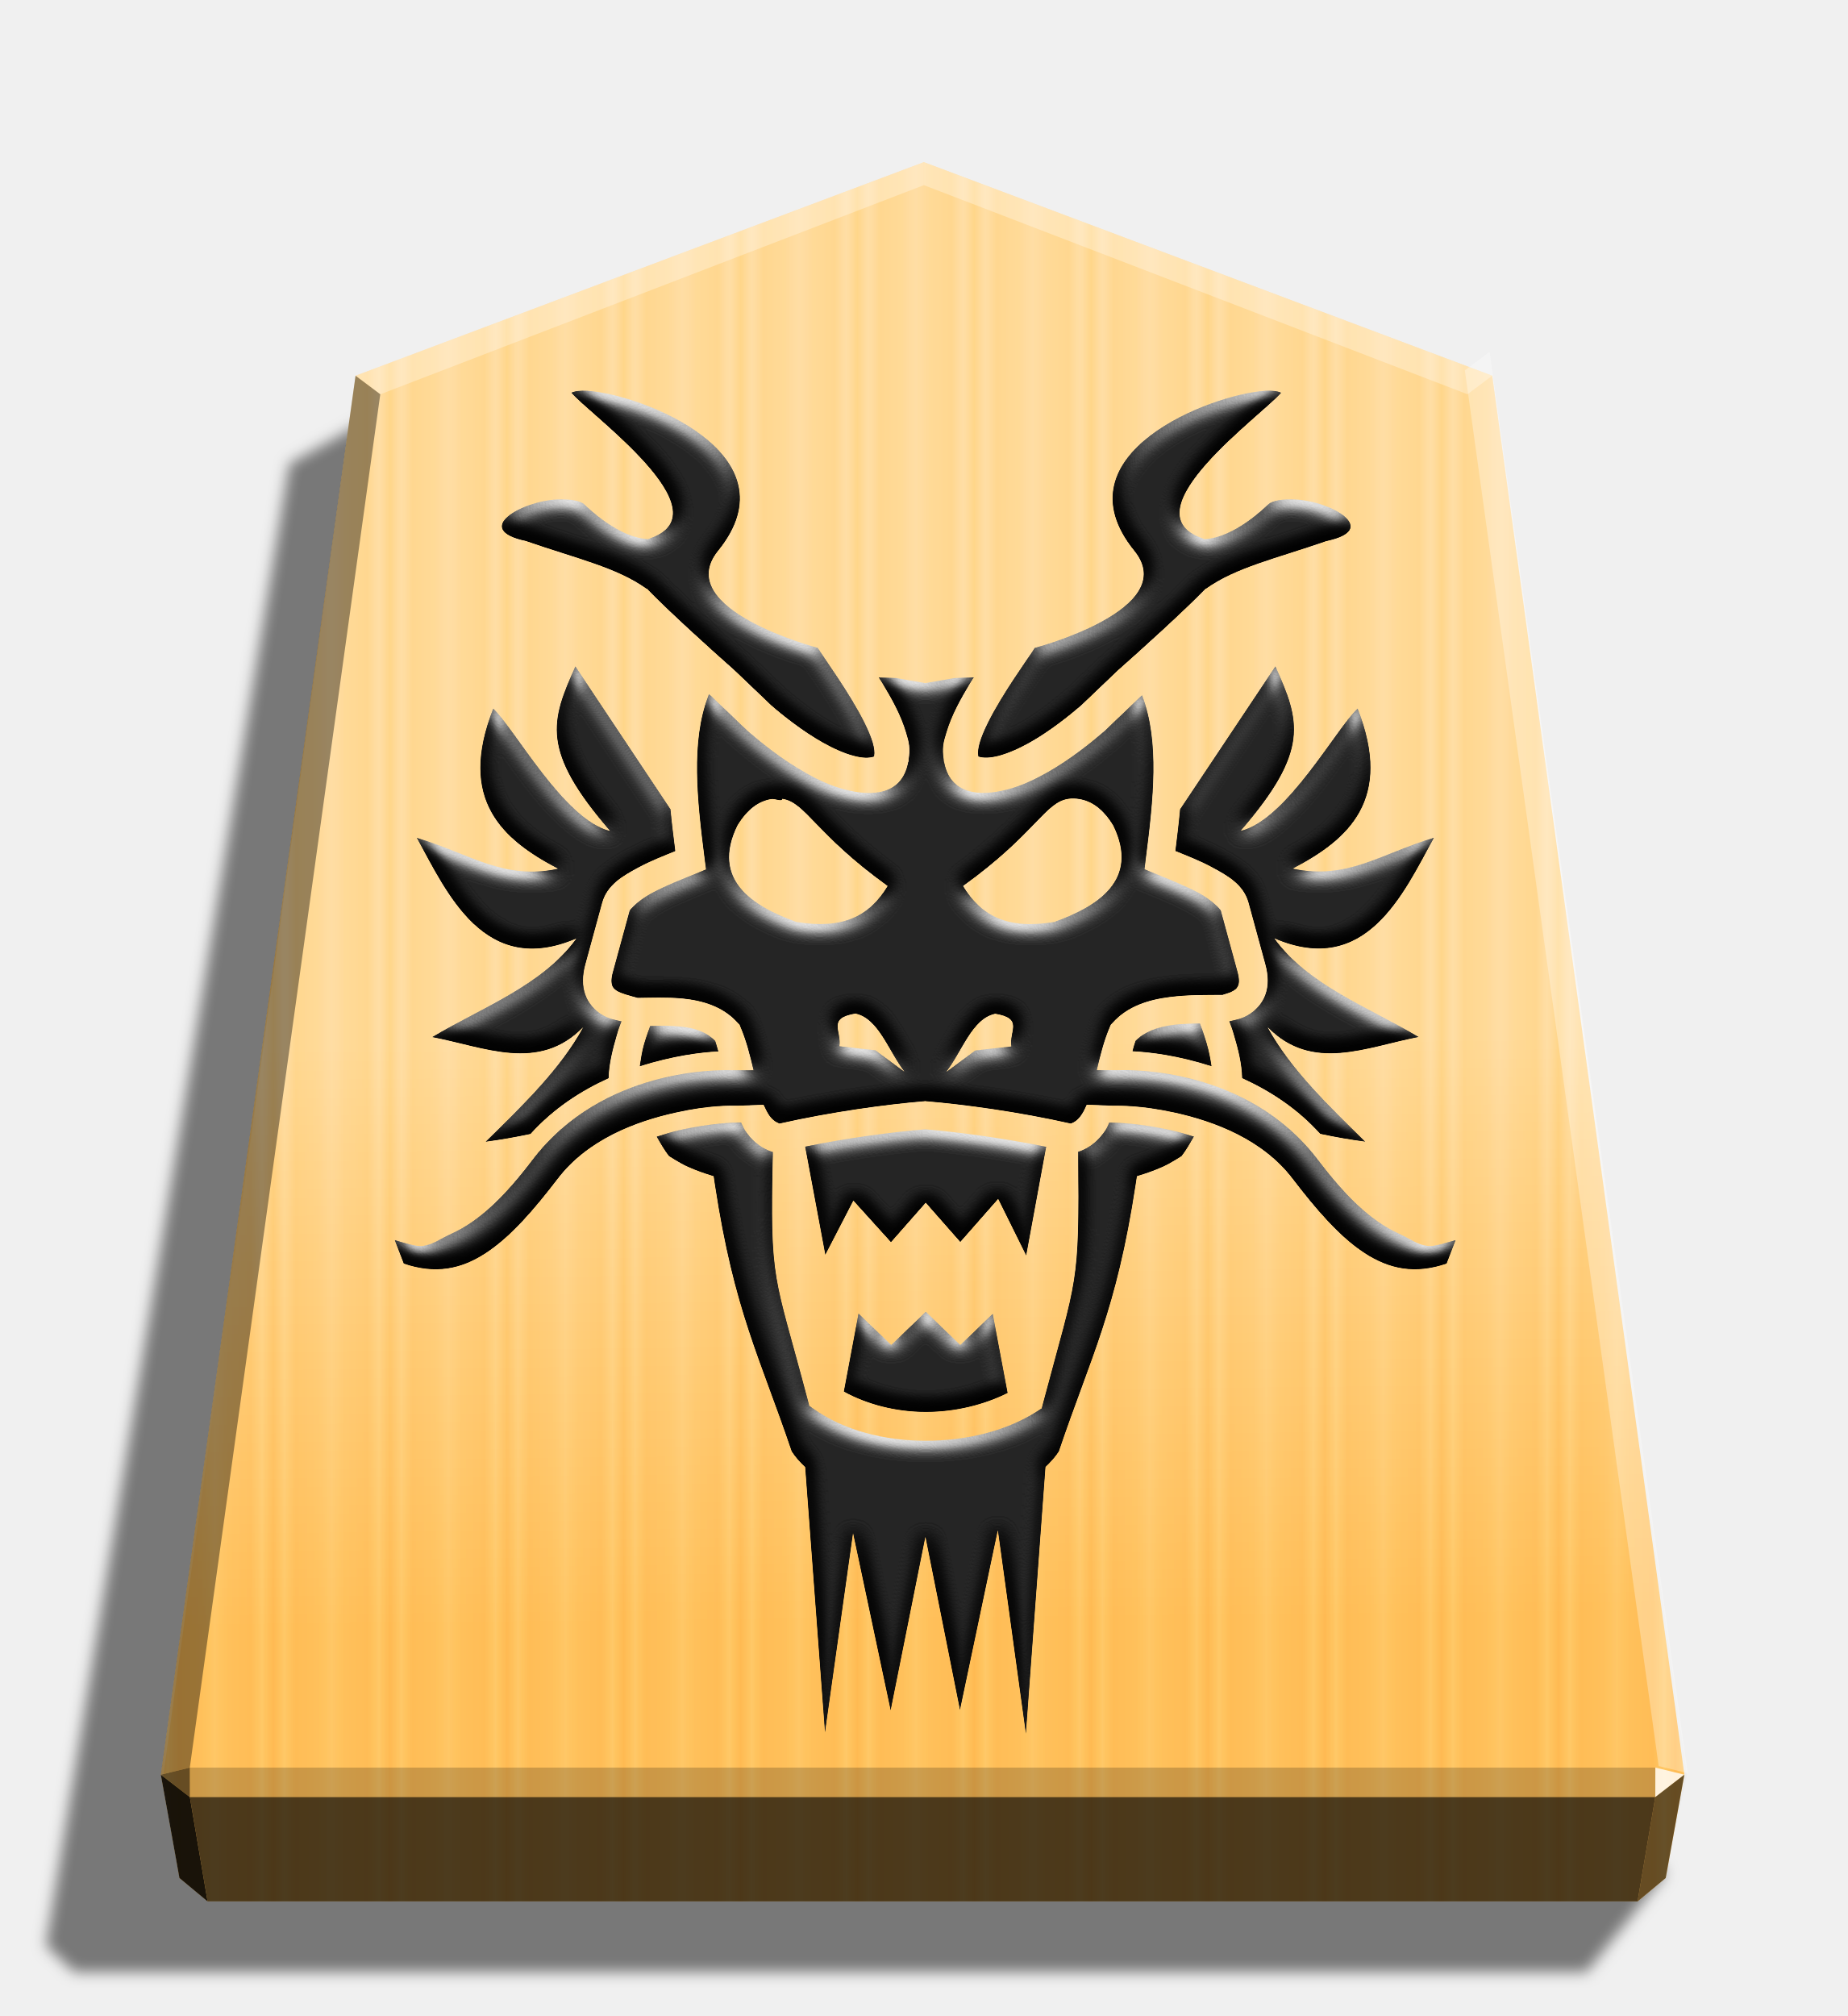
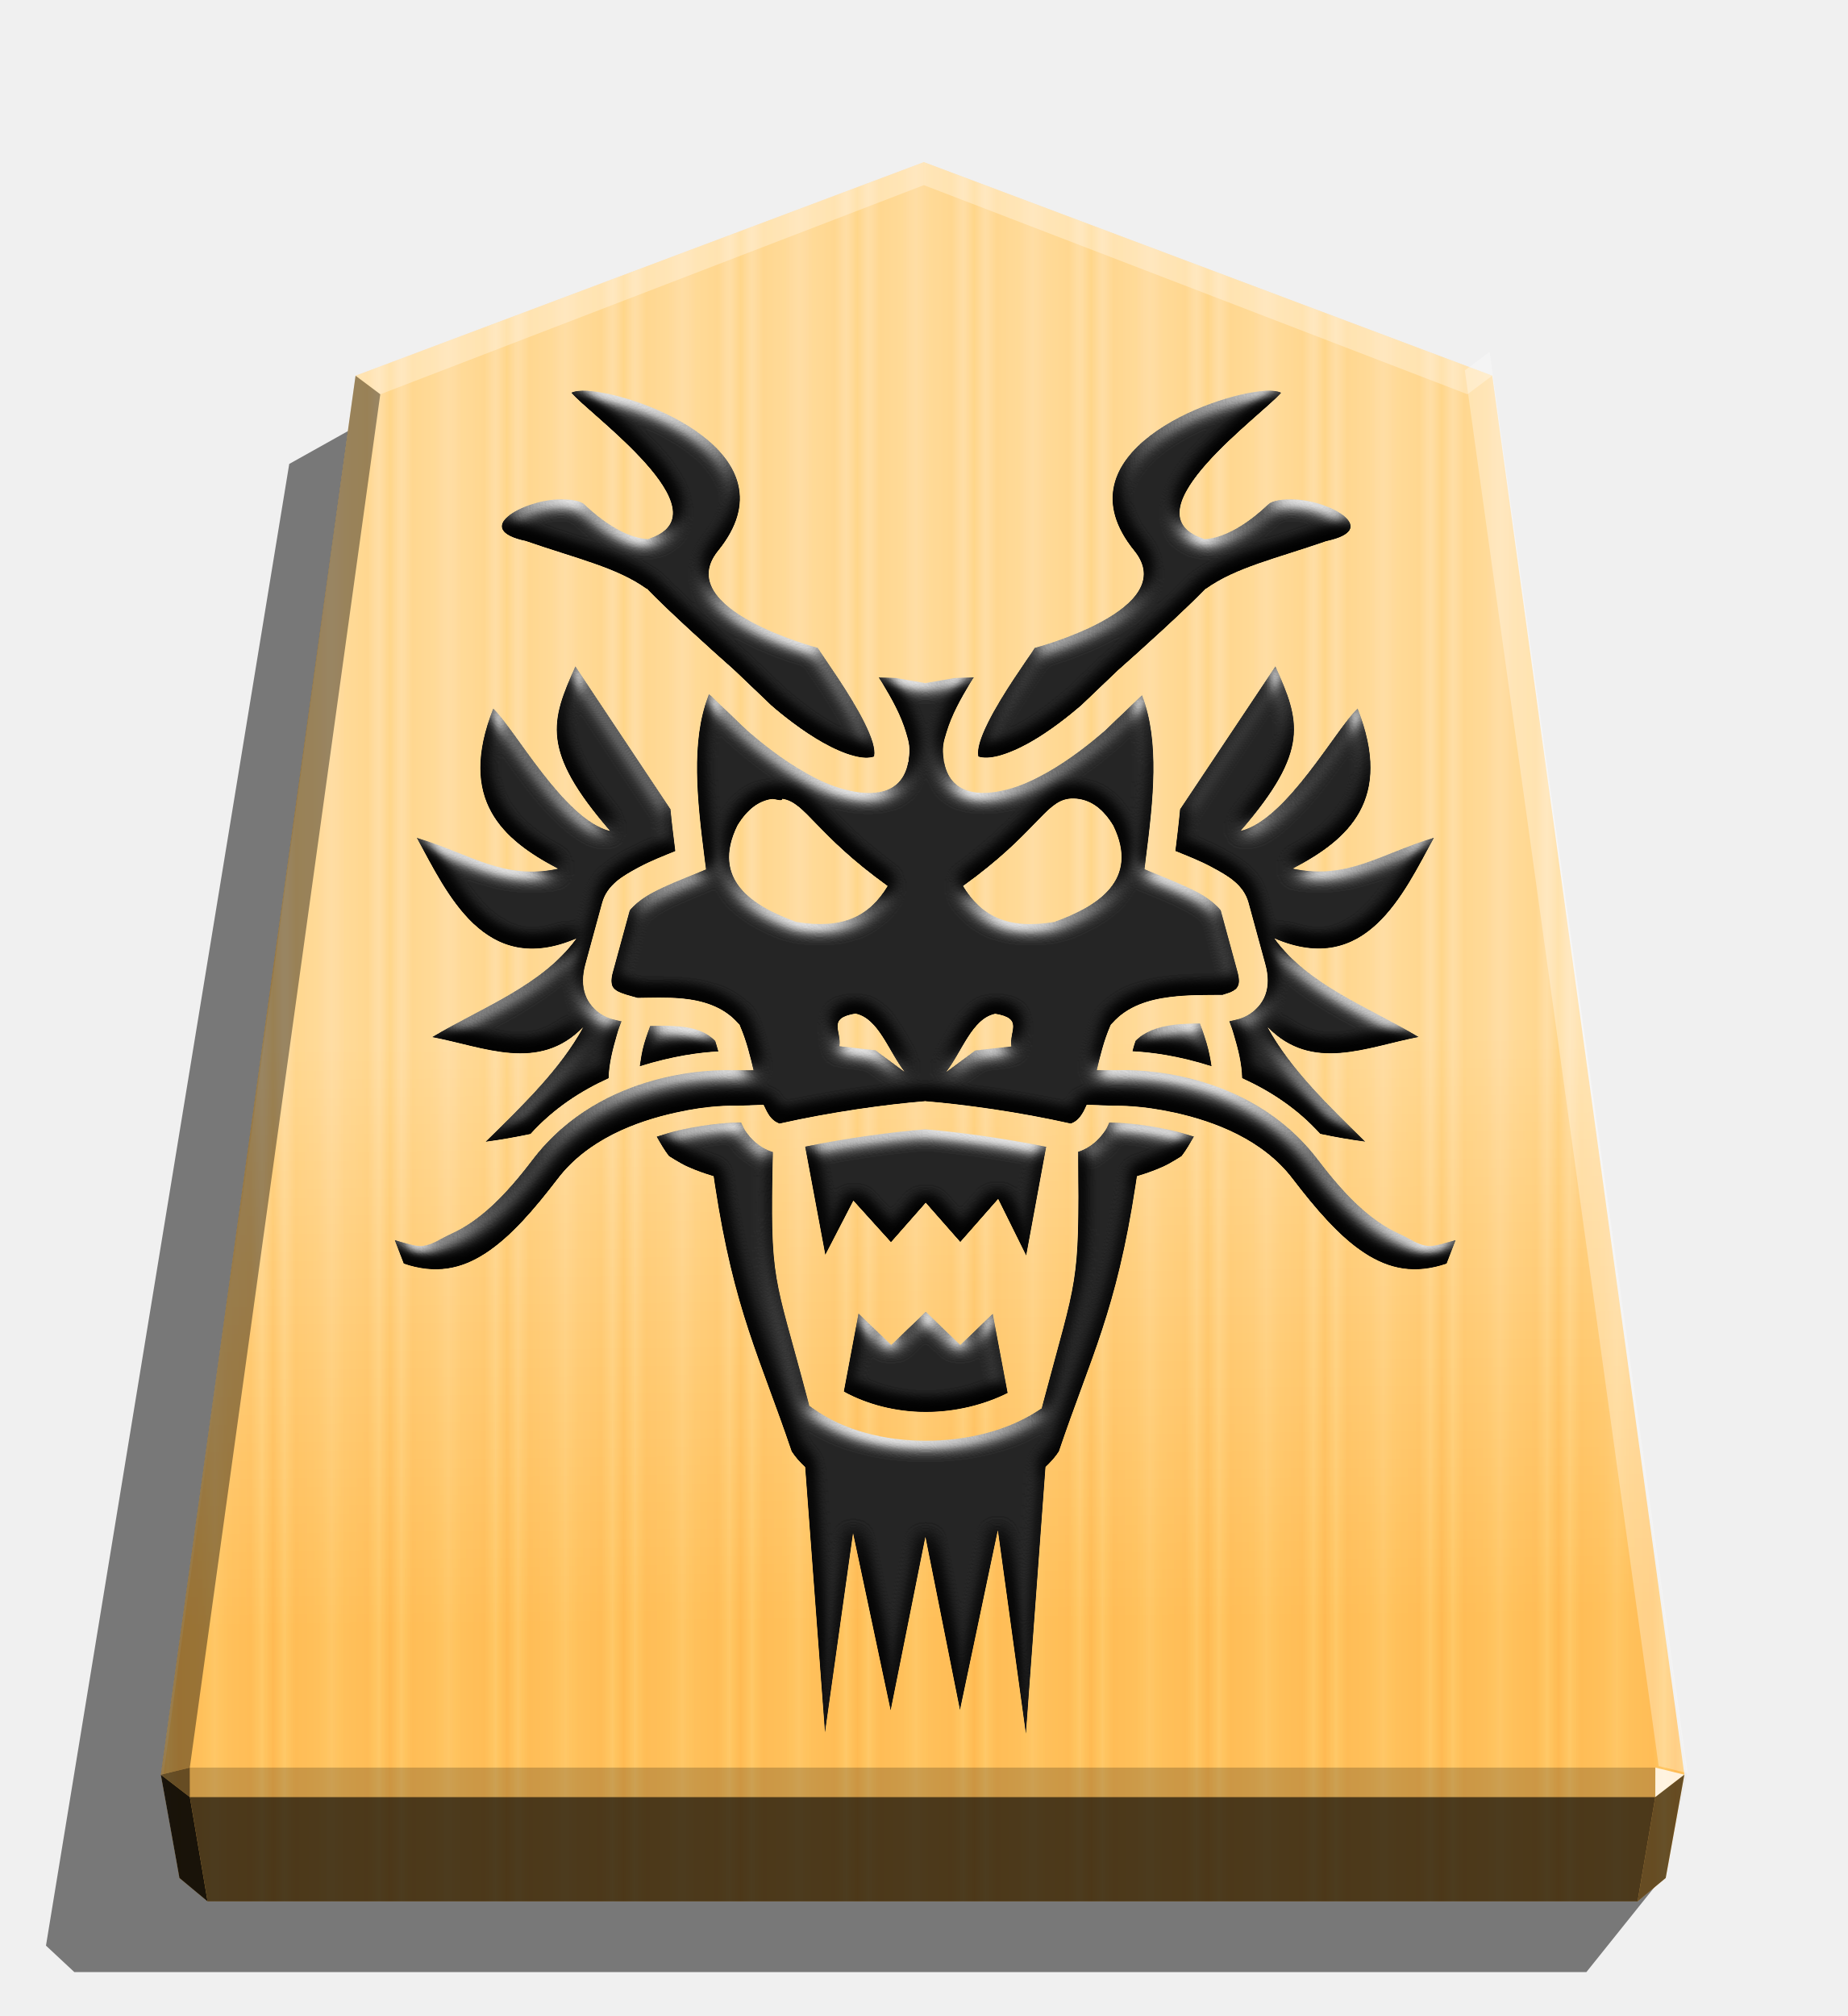
<svg xmlns="http://www.w3.org/2000/svg" width="498.898" height="544.252" viewBox="0 0 1320 1440">
  <defs>
-     <linearGradient id="0_DRAGON_svg__b" x1="236.943" x2="278.677" y1="670.458" y2="670.458" gradientUnits="userSpaceOnUse" spreadMethod="reflect">
+     <linearGradient id="0_DRAGON_svg__a" x1="236.943" x2="278.677" y1="670.458" y2="670.458" gradientUnits="userSpaceOnUse" spreadMethod="reflect">
      <stop offset="0" stop-color="#ffd285" />
      <stop offset=".232" stop-color="#ffcd79" />
      <stop offset=".616" stop-color="#ffca73" />
      <stop offset=".808" stop-color="#ffd386" />
      <stop offset="1" stop-color="#ffc86e" />
    </linearGradient>
-     <linearGradient id="0_DRAGON_svg__c" x1="660" x2="670.254" y1="115.844" y2="1157.469" gradientUnits="userSpaceOnUse">
+     <linearGradient id="0_DRAGON_svg__b" x1="660" x2="670.254" y1="115.844" y2="1157.469" gradientUnits="userSpaceOnUse">
      <stop offset=".604" stop-color="#fff" />
      <stop offset="1" />
    </linearGradient>
-     <filter id="0_DRAGON_svg__a" width="1.02" height="1.021" x="-.01" y="-.011" color-interpolation-filters="sRGB">
-       <feGaussianBlur stdDeviation="2.441" />
-     </filter>
-     <filter id="0_DRAGON_svg__d" width="1.076" height="1.06" x="-.038" y="-.03" color-interpolation-filters="sRGB">
+     <filter id="0_DRAGON_svg__c" width="1.076" height="1.06" x="-.038" y="-.03" color-interpolation-filters="sRGB">
      <feGaussianBlur in="SourceGraphic" result="blur" stdDeviation="6" />
      <feDiffuseLighting in="blur" lighting-color="#fff" result="diffuse" surfaceScale="4">
        <feDistantLight azimuth="235" elevation="45" />
      </feDiffuseLighting>
      <feSpecularLighting in="blur" lighting-color="#fff" result="specular" specularExponent="25" surfaceScale="4">
        <feDistantLight azimuth="280" elevation="45" />
      </feSpecularLighting>
      <feComposite in="diffuse" in2="SourceGraphic" k1="1.4" operator="arithmetic" result="lit" />
      <feComposite in="lit" in2="specular" k2="1" k3="1" operator="arithmetic" result="shaded" />
      <feComposite in="shaded" in2="SourceGraphic" operator="in" />
    </filter>
  </defs>
-   <path d="m-2765.718 268.206 28.198 35.189h538.751l10.087-9.413-86.673-527.828-31.462-17.601z" filter="url(#0_DRAGON_svg__a)" opacity=".5" transform="matrix(-2.0051 0 0 2.0051 -4355.682 800.271)" />
-   <path fill="url(#0_DRAGON_svg__b)" d="M660 115.844 254.043 268.378l-139.111 999.236 13.312 73.804 20.099 16.718H1169.89l20.099-16.718 13.312-73.804-137.282-999.246z" />
-   <path fill="url(#0_DRAGON_svg__c)" d="M660 115.844 253.994 268.369l-137.243 999.246 11.442 73.812 20.099 16.719h1021.563l20.134-16.728 15.13-73.802-139.1-999.248z" opacity=".25" style="mix-blend-mode:overlay" />
+   <path d="m1189.86 1338.05-56.54 70.558H53.07l-20.226-18.874L206.632 331.386l63.085-35.291z" opacity=".5" />
+   <path fill="url(#0_DRAGON_svg__a)" d="M660 115.844 254.043 268.378l-139.111 999.236 13.312 73.804 20.099 16.718H1169.89l20.099-16.718 13.312-73.804-137.282-999.246z" />
+   <path fill="url(#0_DRAGON_svg__b)" d="M660 115.844 253.994 268.369l-137.243 999.246 11.442 73.812 20.099 16.719h1021.563l20.134-16.728 15.13-73.802-139.1-999.248z" opacity=".25" style="mix-blend-mode:overlay" />
  <path fill="#fff" d="m1182.559 1262.571-.043 21.064 20.75-16.013z" opacity=".8" />
  <path d="m1203.266 1267.622-20.75 16.013-12.661 74.512 20.099-16.719z" opacity=".6" />
  <g fill="#fff">
    <path d="m254.044 268.378 17.664 13.248 388.293-149.381v-16.402z" opacity=".3" />
    <path d="m1066.019 268.368-17.664 13.248L660 132.246v-16.402z" opacity=".3" />
    <path d="m1064.146 251.267-17.664 13.248 138.452 996.966 20.707 5.052z" opacity=".3" />
  </g>
  <path d="m253.994 268.369 17.664 13.248-136.07 980.953-20.707 5.052z" opacity=".4" />
  <path d="m114.881 1267.622 20.75 16.013 12.661 74.512-20.099-16.719z" opacity=".9" />
  <path d="m135.588 1262.571.043 21.064-20.75-16.013z" opacity=".6" />
  <path d="M135.588 1262.571h1046.971l-.043 21.064H135.631z" opacity=".2" />
  <path d="m1182.516 1283.635-12.661 74.512H148.292l-12.661-74.512z" opacity=".7" />
-   <path fill="#020202" d="M419.773 279.106c-2.515-.148-4.77-.126-6.696.096-2.057.223-3.739.66-4.963 1.295 12.418 15.141 110.165 84.67 56.704 103.861-.66.223-.99.483-1.753.737-21.371-.94-43.204-22.632-45.566-24.78-3.132-2.957-10.673-3.826-19.243-3.564-25.754 1.092-61.593 21.493-22.42 29.754 35.696 12.42 64.727 18.768 86.02 34.044l.097-.193c15.194 15.763 46.864 44.402 62.678 58.349l26.423 25.215c8.011 6.946 22.11 18.255 36.983 26.619 7.608 4.26 15.286 7.643 21.811 9.33 6.49 1.752 11.009 1.752 14.648.533-.025-.074-.044-.178.097-.864.356-1.753.104-5.067-1.117-9.235-2.439-8.217-8.217-19.368-14.72-30.137-6.49-10.761-13.58-21.193-18.691-28.688-2.515-3.782-4.56-6.66-5.883-8.72 0 0-105.034-27.575-71.118-69.387 56.237-69.343-55.508-111.893-93.344-114.226zm483.872 0v.05c-37.835 2.286-149.585 44.887-93.354 114.229 33.91 41.813-71.119 69.38-71.119 69.38-1.295 2.159-3.347 5.064-5.887 8.72-5.073 7.48-12.233 17.911-18.695 28.688-6.49 10.76-12.273 21.923-14.699 30.136-1.219 4.044-1.448 7.485-1.117 9.235.14.686.12.762.096.864 3.652 1.168 8.217 1.092 14.666-.533 6.49-1.753 14.241-5.068 21.81-9.33 14.882-8.316 28.963-19.738 36.984-26.619l26.423-25.215c15.802-13.94 47.484-42.591 62.69-58.342l.095.192c21.313-15.285 50.324-21.633 86.02-34.044 39.165-8.217 3.347-28.662-22.42-29.754-8.523-.355-16.049.61-19.244 3.564-2.337 2.159-24.193 23.79-45.566 24.78-.61-.235-.99-.533-1.752-.737-53.458-19.194 44.298-88.706 56.704-103.86-1.22-.661-2.957-1.093-4.964-1.296-1.93-.222-4.173-.245-6.695-.097zm-492.6 196.826c-17.61 38.983-25.045 60.115 24.688 117.556-32.805-7.882-68.43-73.838-83.413-87.369-25.723 65.073 6.49 93.627 46.247 114.373-38.792 8.316-61.939-10.287-100.87-22.098 21.658 39.627 48.456 100.16 114.035 71.993-24.356 33.474-66.797 48.86-103.091 70.4 37.309 7.02 76.19 25.575 108.01-7.095-16.516 30.176-43.427 55.932-69.821 81.872 10.955-1.448 21.636-3.348 32.158-5.573 16.88-18.651 36.466-31.036 55.841-39.83.197-10.34 3.043-21.085 5.773-30.52 1.6-5.646 2.109-6.512 3.434-10.136-4.77-1.169-8.724-1.524-14.272-4.923-4.668-2.957-9.228-7.643-11.511-13.975-2.337-6.368-2.21-13.747-.05-21.806l11.968-43.838c3.564-13.055 14.86-19.382 26.18-25.462 8.926-4.78 17.948-8.217 26.133-11.565-1.22-9.941-2.515-19.903-3.434-29.897zm500.074 0L842.983 578.06c-.915 9.942-2.109 19.931-3.348 29.806 8.217 3.347 17.183 6.73 26.132 11.564 11.32 6.081 22.629 12.39 26.18 25.463l11.968 43.831c2.21 8.021 2.337 15.43 0 21.816-2.336 6.368-6.903 11.026-11.564 13.975-5.479 3.391-9.434 3.782-14.222 4.923 1.296 3.693 1.83 4.488 3.434 10.137 2.827 9.428 5.583 20.195 5.774 30.527 19.365 8.832 38.953 21.163 55.842 39.822a406 406 0 0 0 32.205 5.573c-26.393-25.94-53.356-51.698-69.87-81.872 31.823 32.706 70.753 14.196 108.056 7.092-36.296-21.547-78.787-36.927-103.139-70.4 65.58 28.171 92.36-32.366 114.036-71.993-38.93 11.799-62.03 30.372-100.82 22.088 39.784-20.736 71.972-49.295 46.247-114.375-14.981 13.533-50.658 79.521-83.464 87.369 49.736-57.445 42.309-78.583 24.69-117.555zm-215.247 7.881c-6.185.169-12.395.407-13.056.483-.138.017-.33-.05-.482-.05l-21.263 3.693-21.211-3.693c-.16-.012-.381.074-.534.05-.61-.083-6.185-.305-11.656-.432.864 1.448 1.524 2.286 2.439 3.782 7 11.606 13.482 23.155 17.203 35.827 1.93 6.513 3.259 10.785 1.6 20.008.064-.407.234-.66.305-1.092-.16 1.88-.33 2.159-.356 2.26.1-.482-.038-.711.048-1.092-4.043 24.374-25.767 25.528-45.18 20.411h-.096c-9.739-2.514-18.725-6.66-27.632-11.711-17.417-9.734-32.297-21.971-40.94-29.363l-.533-.432-26.18-25.027c-.483-.406-1.296-1.168-1.83-1.6-.075.193-.761 1.6-.761 1.753v.05c-12.233 32.31-7.808 73.52-2.439 115.532l.99 7.803-7.307 3.043c-9.334 3.825-21.425 8.516-31.153 13.741-9.738 5.139-15.801 11.78-16.116 12.827l-11.969 43.831c-1.448 5.139-.99 7.882-.482 9.538.584 1.524 1.447 2.464 3.347 3.782 3.13 1.956 8.926 3.393 14.913 5.065 9.634-.1 20.571-.61 31.975.431 13.94 1.397 28.901 5.431 39.683 17.56l1.117 1.168.61 1.524c4.26 9.941 6.904 20.64 9.335 30.953h-16.444c-7.712-.222-91.346-1.828-141.426 63.981-18.908 24.884-37.036 43.265-57.82 52.74-9.03 4.13-13.108 7.805-20.693 8.829-4.668.61-12.987-2.286-19.954-4.26l6.49 16.874c22.631 7.719 41.013 3.998 58.54-7.48 18.198-11.847 35.035-31.702 51.398-53.038 21.331-28.053 55.69-41.035 84.387-47.355 24.384-5.431 38.831-4.923 44.501-4.923l18.23-.686c1.219 2.698 2.438 5.139 3.738 7.163 2.337 3.564 4.77 5.138 7.608 6.297 37.461-8.425 76.343-13.719 103.284-15.941l.813-.097.863.097c26.941 2.26 65.783 7.48 103.237 15.94 2.827-1.091 5.174-2.697 7.607-6.296 1.296-1.88 2.515-4.348 3.74-7.163l18.28.686c5.681.025 20.124-.356 44.501 4.923 28.688 6.296 63.055 19.293 84.376 47.355 16.35 21.331 33.21 41.205 51.4 53.037 17.52 11.39 35.888 15.233 58.54 7.48l6.49-16.873c-7.001 1.88-15.286 4.847-19.95 4.26-7.607-.94-11.615-4.704-20.693-8.83-20.77-9.486-38.875-27.905-57.793-52.786-50.091-65.848-133.696-64.205-141.439-63.98H783.58c2.438-10.313 5.072-21.034 9.334-30.954l.66-1.524 1.118-1.169c10.856-12.232 26.263-16.713 40.94-18.562 13.581-1.752 26.94-1.397 37.757-1.524 3.132-.94 5.987-1.829 7.912-3.043 1.93-1.168 2.738-2.26 3.348-3.782.584-1.524.94-4.26-.483-9.538l-11.96-43.845c-.28-.99-6.391-7.643-16.16-12.824-9.738-5.139-21.811-9.942-31.154-13.742l-7.198-3.043.94-7.803c5.37-42.013 9.837-83.26-2.439-115.577 0-.004-.38-.762-.38-.864-.226.203-.661.584-.864.762l-26.18 25.027-.534.431c-8.62 7.404-23.515 19.586-40.939 29.363-8.925 4.922-17.948 9.235-27.632 11.712h-.05c-19.434 5.138-41.183 4-45.231-20.447.089.482-.01.686.096 1.168-.01-.045-.178-.305-.356-2.26.053.38.18.66.242.99-1.6-9.235-.212-13.536 1.753-19.954 3.739-12.682 10.246-24.211 17.2-35.827.864-1.448 1.525-2.286 2.44-3.782zm-137.038 86.79c16.754 2.465 23.516 25.007 75.268 62.258-13.249 21.763-32.014 31.063-65.093 25.702-31.027-11.16-61.239-29.958-42.187-68.91 7.198-11.843 15.286-17.375 24.01-18.844 2.957-.482 7.913 2.16 8.012-.192zm204.494 0c2.439-.355 4.963-.304 7.912.194 8.725 1.524 16.83 7.02 24.011 18.867 19.05 38.94-11.16 57.749-42.187 68.909-33.08 5.43-51.805-3.998-65.043-25.702 51.755-37.235 58.5-59.87 75.268-62.258zM611.392 724.082c16.304 3.563 23.442 26.967 34.714 41.413l-20.693-15.286-25.706-2.913c1.752-11.115-9.03-20.008 11.656-23.34zm99.328 0c20.734 3.347 10.043 12.202 11.71 23.342l-25.706 2.914-20.694 15.285c11.283-14.455 18.372-37.861 34.671-41.413zm146.343 6.946c-6.39.098-12.75.305-18.691.991-11.83 1.524-21.098 5.139-27.198 11.422-.813 2.16-1.524 4.923-2.21 7.48 12.8.585 32.684 3.044 56.613 10.712-.762-5.138-1.829-10.711-3.434-16.205-2.438-8.113-3.957-11.987-4.963-14.504zm-392.595 1.753c-1.117 3.043-2.21 5.647-4.366 12.769-1.6 5.572-2.337 10.856-3.13 16.116 23.79-7.48 43.528-10.048 56.268-10.617-.737-2.515-1.448-5.283-2.21-7.48-6.086-6.297-14.295-9.33-25.268-10.356-6.594-.61-13.886-.584-21.262-.432zm65.145 68.938c-6.292.074-21.852.534-43.923 5.43-5.37 1.17-11.026 2.957-16.637 4.705 2.738 4.778 5.479 9.644 8.827 13.94-.166-.222 7.198 4.85 13.693 7.718 6.49 2.914 12.347 4.778 12.347 4.778l5.887 1.88.915 6.225c13.693 89.997 32.097 123.037 54.827 190.318 2.652 4.13 5.987 7.803 9.635 11.234l14.173 189.838 20.056-142.631 26.862 126.669 24.831-124.066 24.689 123.776 27.054-128.502 20.045 145.666 14.029-190.85c3.564-3.39 6.904-7.02 9.533-11.095 22.73-67.295 41.13-100.343 54.827-190.366l.94-6.225 5.888-1.88s5.882-1.88 12.395-4.778c6.49-2.913 13.817-7.881 13.655-7.719 3.348-4.348 6.086-9.235 8.826-13.975-5.582-1.752-11.198-3.347-16.586-4.559-22.116-4.851-37.766-5.43-43.975-5.43-.94 1.828-1.6 3.825-2.827 5.572-4.465 6.66-10.904 12.63-19.436 15.286.94 97.431-.61 87.399-25.024 179.42l-.99 3.828-3.348 2.159c-21.94 14.127-50.668 21.046-79.466 21.02-28.798-.011-57.84-7.02-80.096-22.806l-3.043-2.159-.914-3.563c-24.323-92.43-27.245-82.235-25.093-177.761l-.243-.05c-8.62-2.608-15.194-8.62-19.667-15.38-1.118-1.752-1.829-3.692-2.827-5.572zm131.444 4.923c-22.824 1.88-54.33 5.933-85.928 12.347l14.455 77.388 20.056-38.766 26.862 29.697 24.831-28.21 24.69 28.058 27.053-30.767 20.046 40.5 14.313-77.77c-31.771-6.367-63.47-10.574-86.405-12.468zm.305 130.286-24.689 23.766-23.393-22.506-10.498 55.794c16.596 9.134 37.218 14.564 58.681 14.564 21.314.01 41.875-5.283 58.44-13.563L709.23 938.37l-23.198 22.326z" filter="url(#0_DRAGON_svg__d)" />
+   <path fill="#020202" d="M419.773 279.106c-2.515-.148-4.77-.126-6.696.096-2.057.223-3.739.66-4.963 1.295 12.418 15.141 110.165 84.67 56.704 103.861-.66.223-.99.483-1.753.737-21.371-.94-43.204-22.632-45.566-24.78-3.132-2.957-10.673-3.826-19.243-3.564-25.754 1.092-61.593 21.493-22.42 29.754 35.696 12.42 64.727 18.768 86.02 34.044l.097-.193c15.194 15.763 46.864 44.402 62.678 58.349l26.423 25.215c8.011 6.946 22.11 18.255 36.983 26.619 7.608 4.26 15.286 7.643 21.811 9.33 6.49 1.752 11.009 1.752 14.648.533-.025-.074-.044-.178.097-.864.356-1.753.104-5.067-1.117-9.235-2.439-8.217-8.217-19.368-14.72-30.137-6.49-10.761-13.58-21.193-18.691-28.688-2.515-3.782-4.56-6.66-5.883-8.72 0 0-105.034-27.575-71.118-69.387 56.237-69.343-55.508-111.893-93.344-114.226zm483.872 0v.05c-37.835 2.286-149.585 44.887-93.354 114.229 33.91 41.813-71.119 69.38-71.119 69.38-1.295 2.159-3.347 5.064-5.887 8.72-5.073 7.48-12.233 17.911-18.695 28.688-6.49 10.76-12.273 21.923-14.699 30.136-1.219 4.044-1.448 7.485-1.117 9.235.14.686.12.762.096.864 3.652 1.168 8.217 1.092 14.666-.533 6.49-1.753 14.241-5.068 21.81-9.33 14.882-8.316 28.963-19.738 36.984-26.619l26.423-25.215c15.802-13.94 47.484-42.591 62.69-58.342l.095.192c21.313-15.285 50.324-21.633 86.02-34.044 39.165-8.217 3.347-28.662-22.42-29.754-8.523-.355-16.049.61-19.244 3.564-2.337 2.159-24.193 23.79-45.566 24.78-.61-.235-.99-.533-1.752-.737-53.458-19.194 44.298-88.706 56.704-103.86-1.22-.661-2.957-1.093-4.964-1.296-1.93-.222-4.173-.245-6.695-.097zm-492.6 196.826c-17.61 38.983-25.045 60.115 24.688 117.556-32.805-7.882-68.43-73.838-83.413-87.369-25.723 65.073 6.49 93.627 46.247 114.373-38.792 8.316-61.939-10.287-100.87-22.098 21.658 39.627 48.456 100.16 114.035 71.993-24.356 33.474-66.797 48.86-103.091 70.4 37.309 7.02 76.19 25.575 108.01-7.095-16.516 30.176-43.427 55.932-69.821 81.872 10.955-1.448 21.636-3.348 32.158-5.573 16.88-18.651 36.466-31.036 55.841-39.83.197-10.34 3.043-21.085 5.773-30.52 1.6-5.646 2.109-6.512 3.434-10.136-4.77-1.169-8.724-1.524-14.272-4.923-4.668-2.957-9.228-7.643-11.511-13.975-2.337-6.368-2.21-13.747-.05-21.806l11.968-43.838c3.564-13.055 14.86-19.382 26.18-25.462 8.926-4.78 17.948-8.217 26.133-11.565-1.22-9.941-2.515-19.903-3.434-29.897zm500.074 0L842.983 578.06c-.915 9.942-2.109 19.931-3.348 29.806 8.217 3.347 17.183 6.73 26.132 11.564 11.32 6.081 22.629 12.39 26.18 25.463l11.968 43.831c2.21 8.021 2.337 15.43 0 21.816-2.336 6.368-6.903 11.026-11.564 13.975-5.479 3.391-9.434 3.782-14.222 4.923 1.296 3.693 1.83 4.488 3.434 10.137 2.827 9.428 5.583 20.195 5.774 30.527 19.365 8.832 38.953 21.163 55.842 39.822a406 406 0 0 0 32.205 5.573c-26.393-25.94-53.356-51.698-69.87-81.872 31.823 32.706 70.753 14.196 108.056 7.092-36.296-21.547-78.787-36.927-103.139-70.4 65.58 28.171 92.36-32.366 114.036-71.993-38.93 11.799-62.03 30.372-100.82 22.088 39.784-20.736 71.972-49.295 46.247-114.375-14.981 13.533-50.658 79.521-83.464 87.369 49.736-57.445 42.309-78.583 24.69-117.555zm-215.247 7.881c-6.185.169-12.395.407-13.056.483-.138.017-.33-.05-.482-.05l-21.263 3.693-21.211-3.693c-.16-.012-.381.074-.534.05-.61-.083-6.185-.305-11.656-.432.864 1.448 1.524 2.286 2.439 3.782 7 11.606 13.482 23.155 17.203 35.827 1.93 6.513 3.259 10.785 1.6 20.008.064-.407.234-.66.305-1.092-.16 1.88-.33 2.159-.356 2.26.1-.482-.038-.711.048-1.092-4.043 24.374-25.767 25.528-45.18 20.411h-.096c-9.739-2.514-18.725-6.66-27.632-11.711-17.417-9.734-32.297-21.971-40.94-29.363l-.533-.432-26.18-25.027c-.483-.406-1.296-1.168-1.83-1.6-.075.193-.761 1.6-.761 1.753v.05c-12.233 32.31-7.808 73.52-2.439 115.532l.99 7.803-7.307 3.043c-9.334 3.825-21.425 8.516-31.153 13.741-9.738 5.139-15.801 11.78-16.116 12.827l-11.969 43.831c-1.448 5.139-.99 7.882-.482 9.538.584 1.524 1.447 2.464 3.347 3.782 3.13 1.956 8.926 3.393 14.913 5.065 9.634-.1 20.571-.61 31.975.431 13.94 1.397 28.901 5.431 39.683 17.56l1.117 1.168.61 1.524c4.26 9.941 6.904 20.64 9.335 30.953h-16.444c-7.712-.222-91.346-1.828-141.426 63.981-18.908 24.884-37.036 43.265-57.82 52.74-9.03 4.13-13.108 7.805-20.693 8.829-4.668.61-12.987-2.286-19.954-4.26l6.49 16.874c22.631 7.719 41.013 3.998 58.54-7.48 18.198-11.847 35.035-31.702 51.398-53.038 21.331-28.053 55.69-41.035 84.387-47.355 24.384-5.431 38.831-4.923 44.501-4.923l18.23-.686c1.219 2.698 2.438 5.139 3.738 7.163 2.337 3.564 4.77 5.138 7.608 6.297 37.461-8.425 76.343-13.719 103.284-15.941l.813-.097.863.097c26.941 2.26 65.783 7.48 103.237 15.94 2.827-1.091 5.174-2.697 7.607-6.296 1.296-1.88 2.515-4.348 3.74-7.163l18.28.686c5.681.025 20.124-.356 44.501 4.923 28.688 6.296 63.055 19.293 84.376 47.355 16.35 21.331 33.21 41.205 51.4 53.037 17.52 11.39 35.888 15.233 58.54 7.48l6.49-16.873c-7.001 1.88-15.286 4.847-19.95 4.26-7.607-.94-11.615-4.704-20.693-8.83-20.77-9.486-38.875-27.905-57.793-52.786-50.091-65.848-133.696-64.205-141.439-63.98H783.58c2.438-10.313 5.072-21.034 9.334-30.954l.66-1.524 1.118-1.169c10.856-12.232 26.263-16.713 40.94-18.562 13.581-1.752 26.94-1.397 37.757-1.524 3.132-.94 5.987-1.829 7.912-3.043 1.93-1.168 2.738-2.26 3.348-3.782.584-1.524.94-4.26-.483-9.538l-11.96-43.845c-.28-.99-6.391-7.643-16.16-12.824-9.738-5.139-21.811-9.942-31.154-13.742l-7.198-3.043.94-7.803c5.37-42.013 9.837-83.26-2.439-115.577 0-.004-.38-.762-.38-.864-.226.203-.661.584-.864.762l-26.18 25.027-.534.431c-8.62 7.404-23.515 19.586-40.939 29.363-8.925 4.922-17.948 9.235-27.632 11.712h-.05c-19.434 5.138-41.183 4-45.231-20.447.089.482-.01.686.096 1.168-.01-.045-.178-.305-.356-2.26.053.38.18.66.242.99-1.6-9.235-.212-13.536 1.753-19.954 3.739-12.682 10.246-24.211 17.2-35.827.864-1.448 1.525-2.286 2.44-3.782zm-137.038 86.79c16.754 2.465 23.516 25.007 75.268 62.258-13.249 21.763-32.014 31.063-65.093 25.702-31.027-11.16-61.239-29.958-42.187-68.91 7.198-11.843 15.286-17.375 24.01-18.844 2.957-.482 7.913 2.16 8.012-.192zm204.494 0c2.439-.355 4.963-.304 7.912.194 8.725 1.524 16.83 7.02 24.011 18.867 19.05 38.94-11.16 57.749-42.187 68.909-33.08 5.43-51.805-3.998-65.043-25.702 51.755-37.235 58.5-59.87 75.268-62.258zM611.392 724.082c16.304 3.563 23.442 26.967 34.714 41.413l-20.693-15.286-25.706-2.913c1.752-11.115-9.03-20.008 11.656-23.34zm99.328 0c20.734 3.347 10.043 12.202 11.71 23.342l-25.706 2.914-20.694 15.285c11.283-14.455 18.372-37.861 34.671-41.413zm146.343 6.946c-6.39.098-12.75.305-18.691.991-11.83 1.524-21.098 5.139-27.198 11.422-.813 2.16-1.524 4.923-2.21 7.48 12.8.585 32.684 3.044 56.613 10.712-.762-5.138-1.829-10.711-3.434-16.205-2.438-8.113-3.957-11.987-4.963-14.504zm-392.595 1.753c-1.117 3.043-2.21 5.647-4.366 12.769-1.6 5.572-2.337 10.856-3.13 16.116 23.79-7.48 43.528-10.048 56.268-10.617-.737-2.515-1.448-5.283-2.21-7.48-6.086-6.297-14.295-9.33-25.268-10.356-6.594-.61-13.886-.584-21.262-.432zm65.145 68.938c-6.292.074-21.852.534-43.923 5.43-5.37 1.17-11.026 2.957-16.637 4.705 2.738 4.778 5.479 9.644 8.827 13.94-.166-.222 7.198 4.85 13.693 7.718 6.49 2.914 12.347 4.778 12.347 4.778l5.887 1.88.915 6.225c13.693 89.997 32.097 123.037 54.827 190.318 2.652 4.13 5.987 7.803 9.635 11.234l14.173 189.838 20.056-142.631 26.862 126.669 24.831-124.066 24.689 123.776 27.054-128.502 20.045 145.666 14.029-190.85c3.564-3.39 6.904-7.02 9.533-11.095 22.73-67.295 41.13-100.343 54.827-190.366l.94-6.225 5.888-1.88s5.882-1.88 12.395-4.778c6.49-2.913 13.817-7.881 13.655-7.719 3.348-4.348 6.086-9.235 8.826-13.975-5.582-1.752-11.198-3.347-16.586-4.559-22.116-4.851-37.766-5.43-43.975-5.43-.94 1.828-1.6 3.825-2.827 5.572-4.465 6.66-10.904 12.63-19.436 15.286.94 97.431-.61 87.399-25.024 179.42l-.99 3.828-3.348 2.159c-21.94 14.127-50.668 21.046-79.466 21.02-28.798-.011-57.84-7.02-80.096-22.806l-3.043-2.159-.914-3.563c-24.323-92.43-27.245-82.235-25.093-177.761l-.243-.05c-8.62-2.608-15.194-8.62-19.667-15.38-1.118-1.752-1.829-3.692-2.827-5.572zm131.444 4.923c-22.824 1.88-54.33 5.933-85.928 12.347l14.455 77.388 20.056-38.766 26.862 29.697 24.831-28.21 24.69 28.058 27.053-30.767 20.046 40.5 14.313-77.77c-31.771-6.367-63.47-10.574-86.405-12.468zm.305 130.286-24.689 23.766-23.393-22.506-10.498 55.794c16.596 9.134 37.218 14.564 58.681 14.564 21.314.01 41.875-5.283 58.44-13.563L709.23 938.37l-23.198 22.326z" filter="url(#0_DRAGON_svg__c)" />
</svg>
